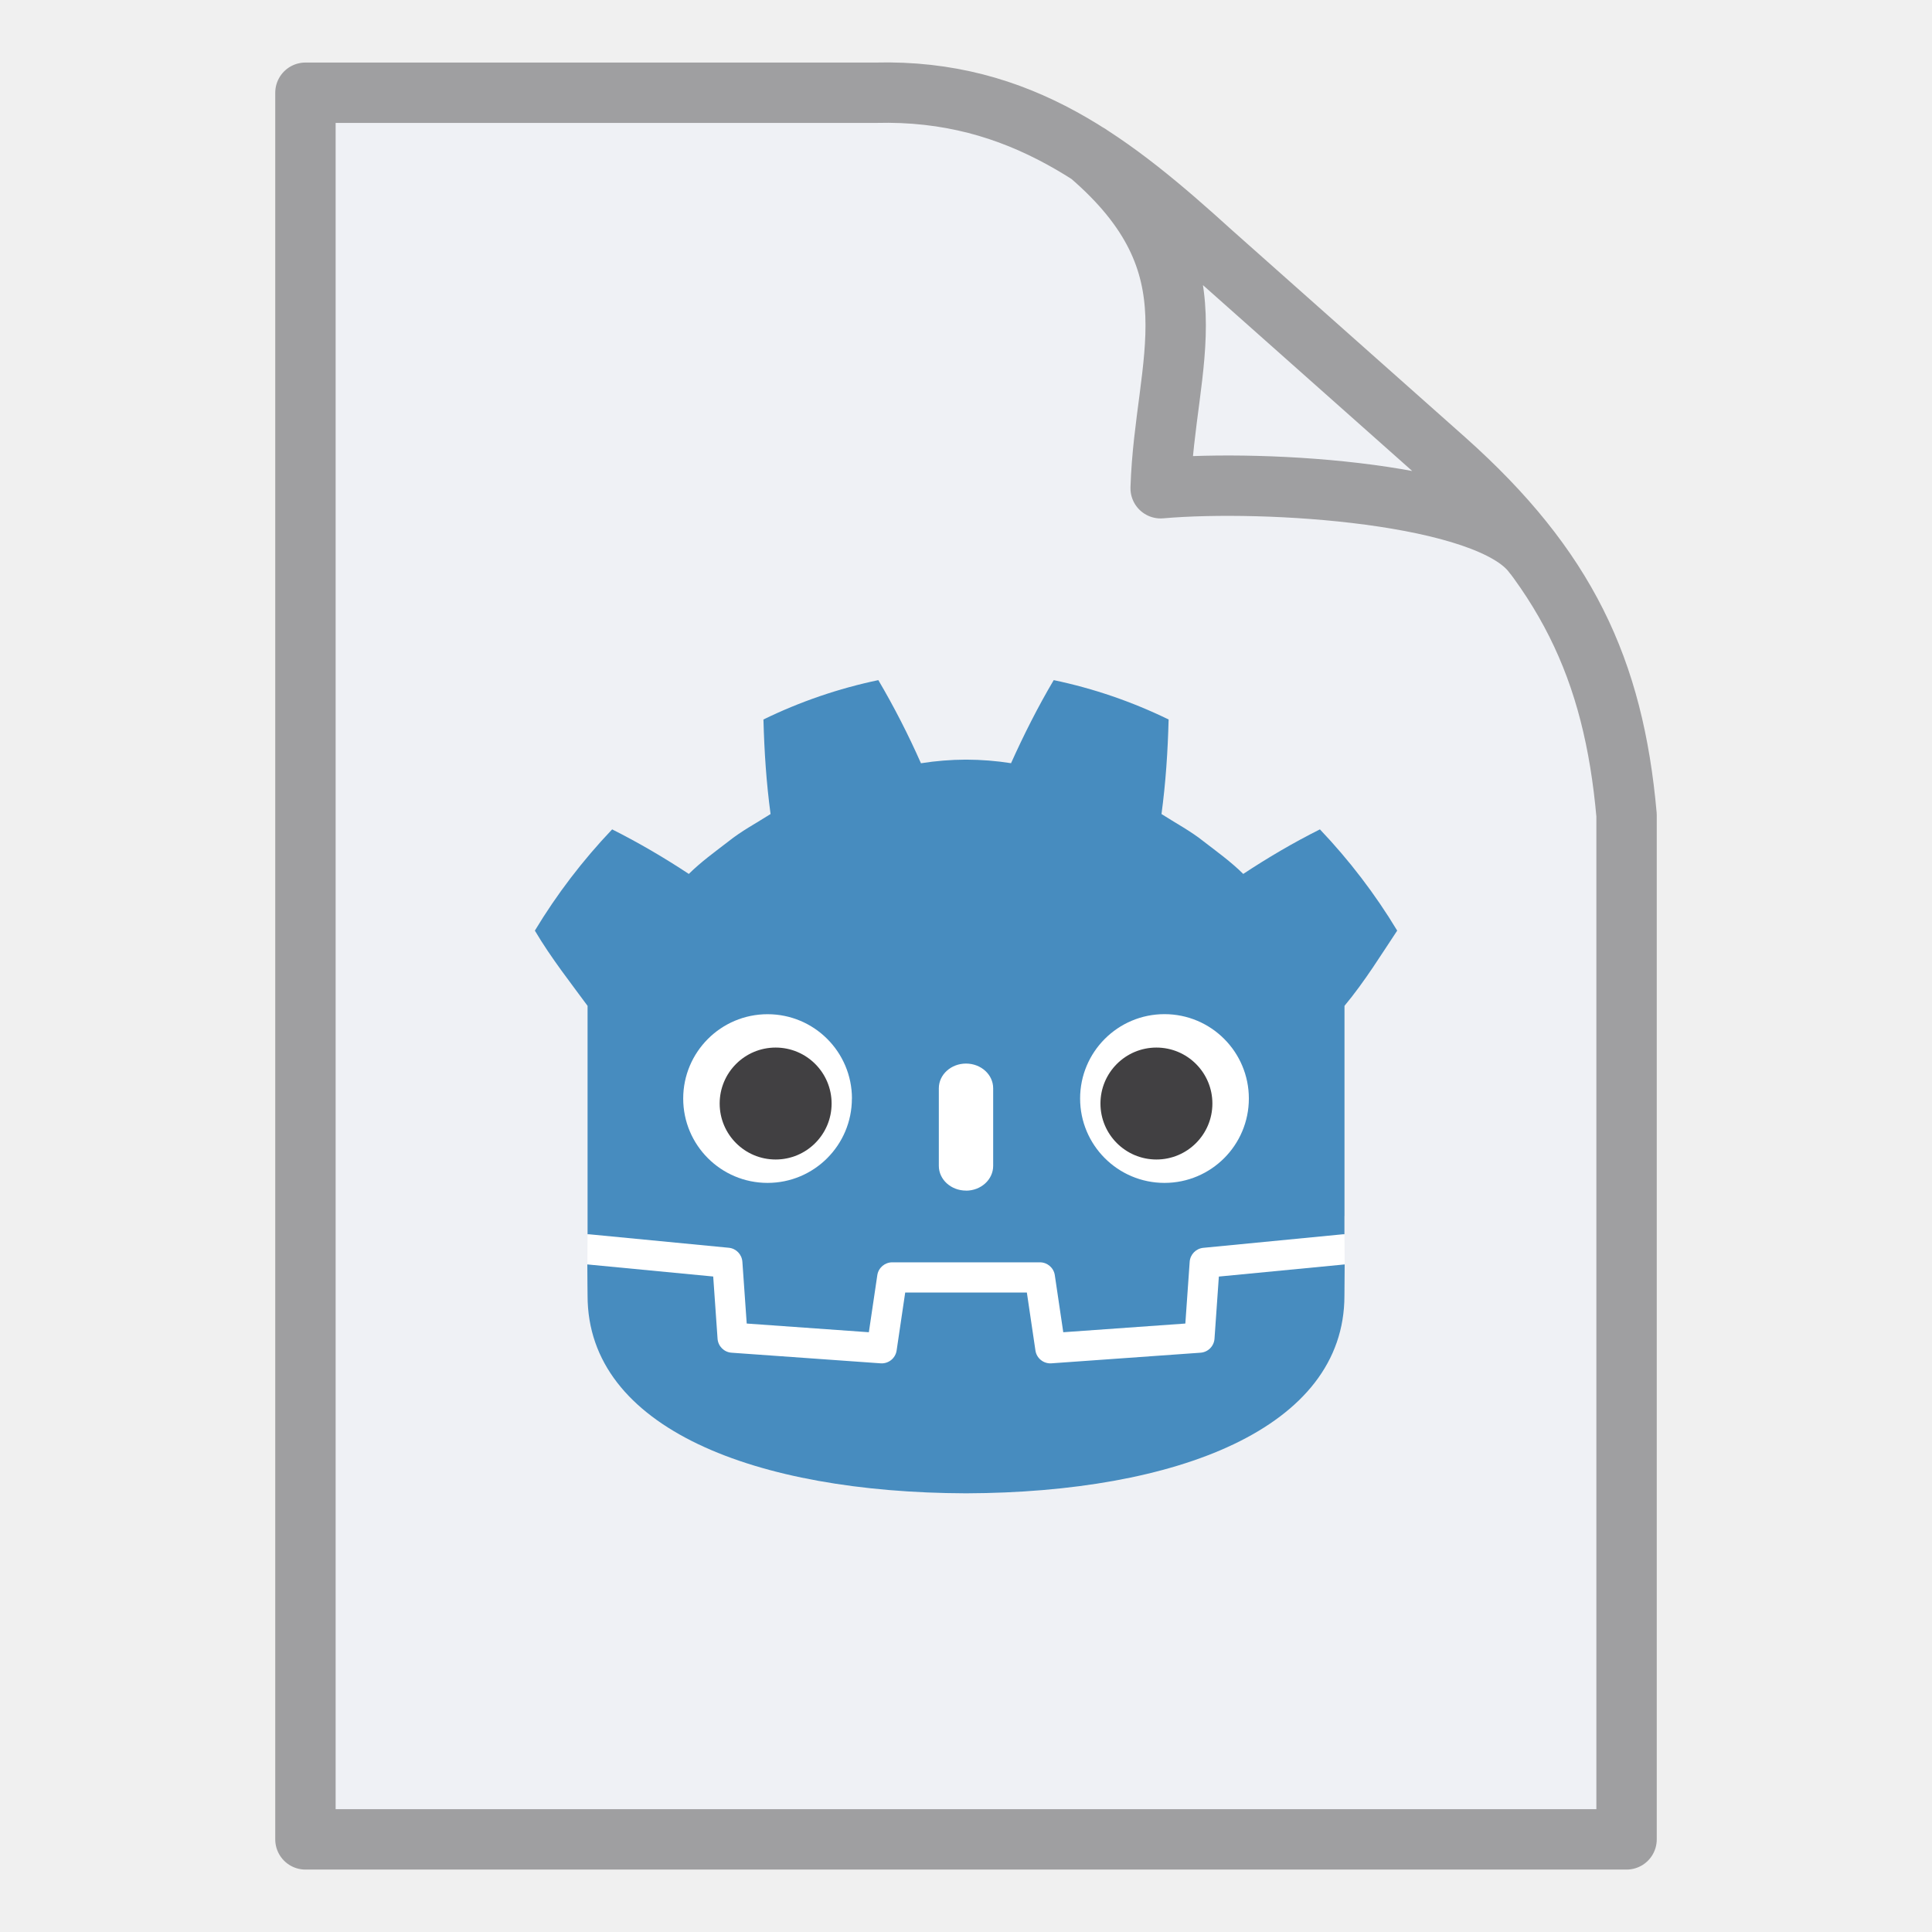
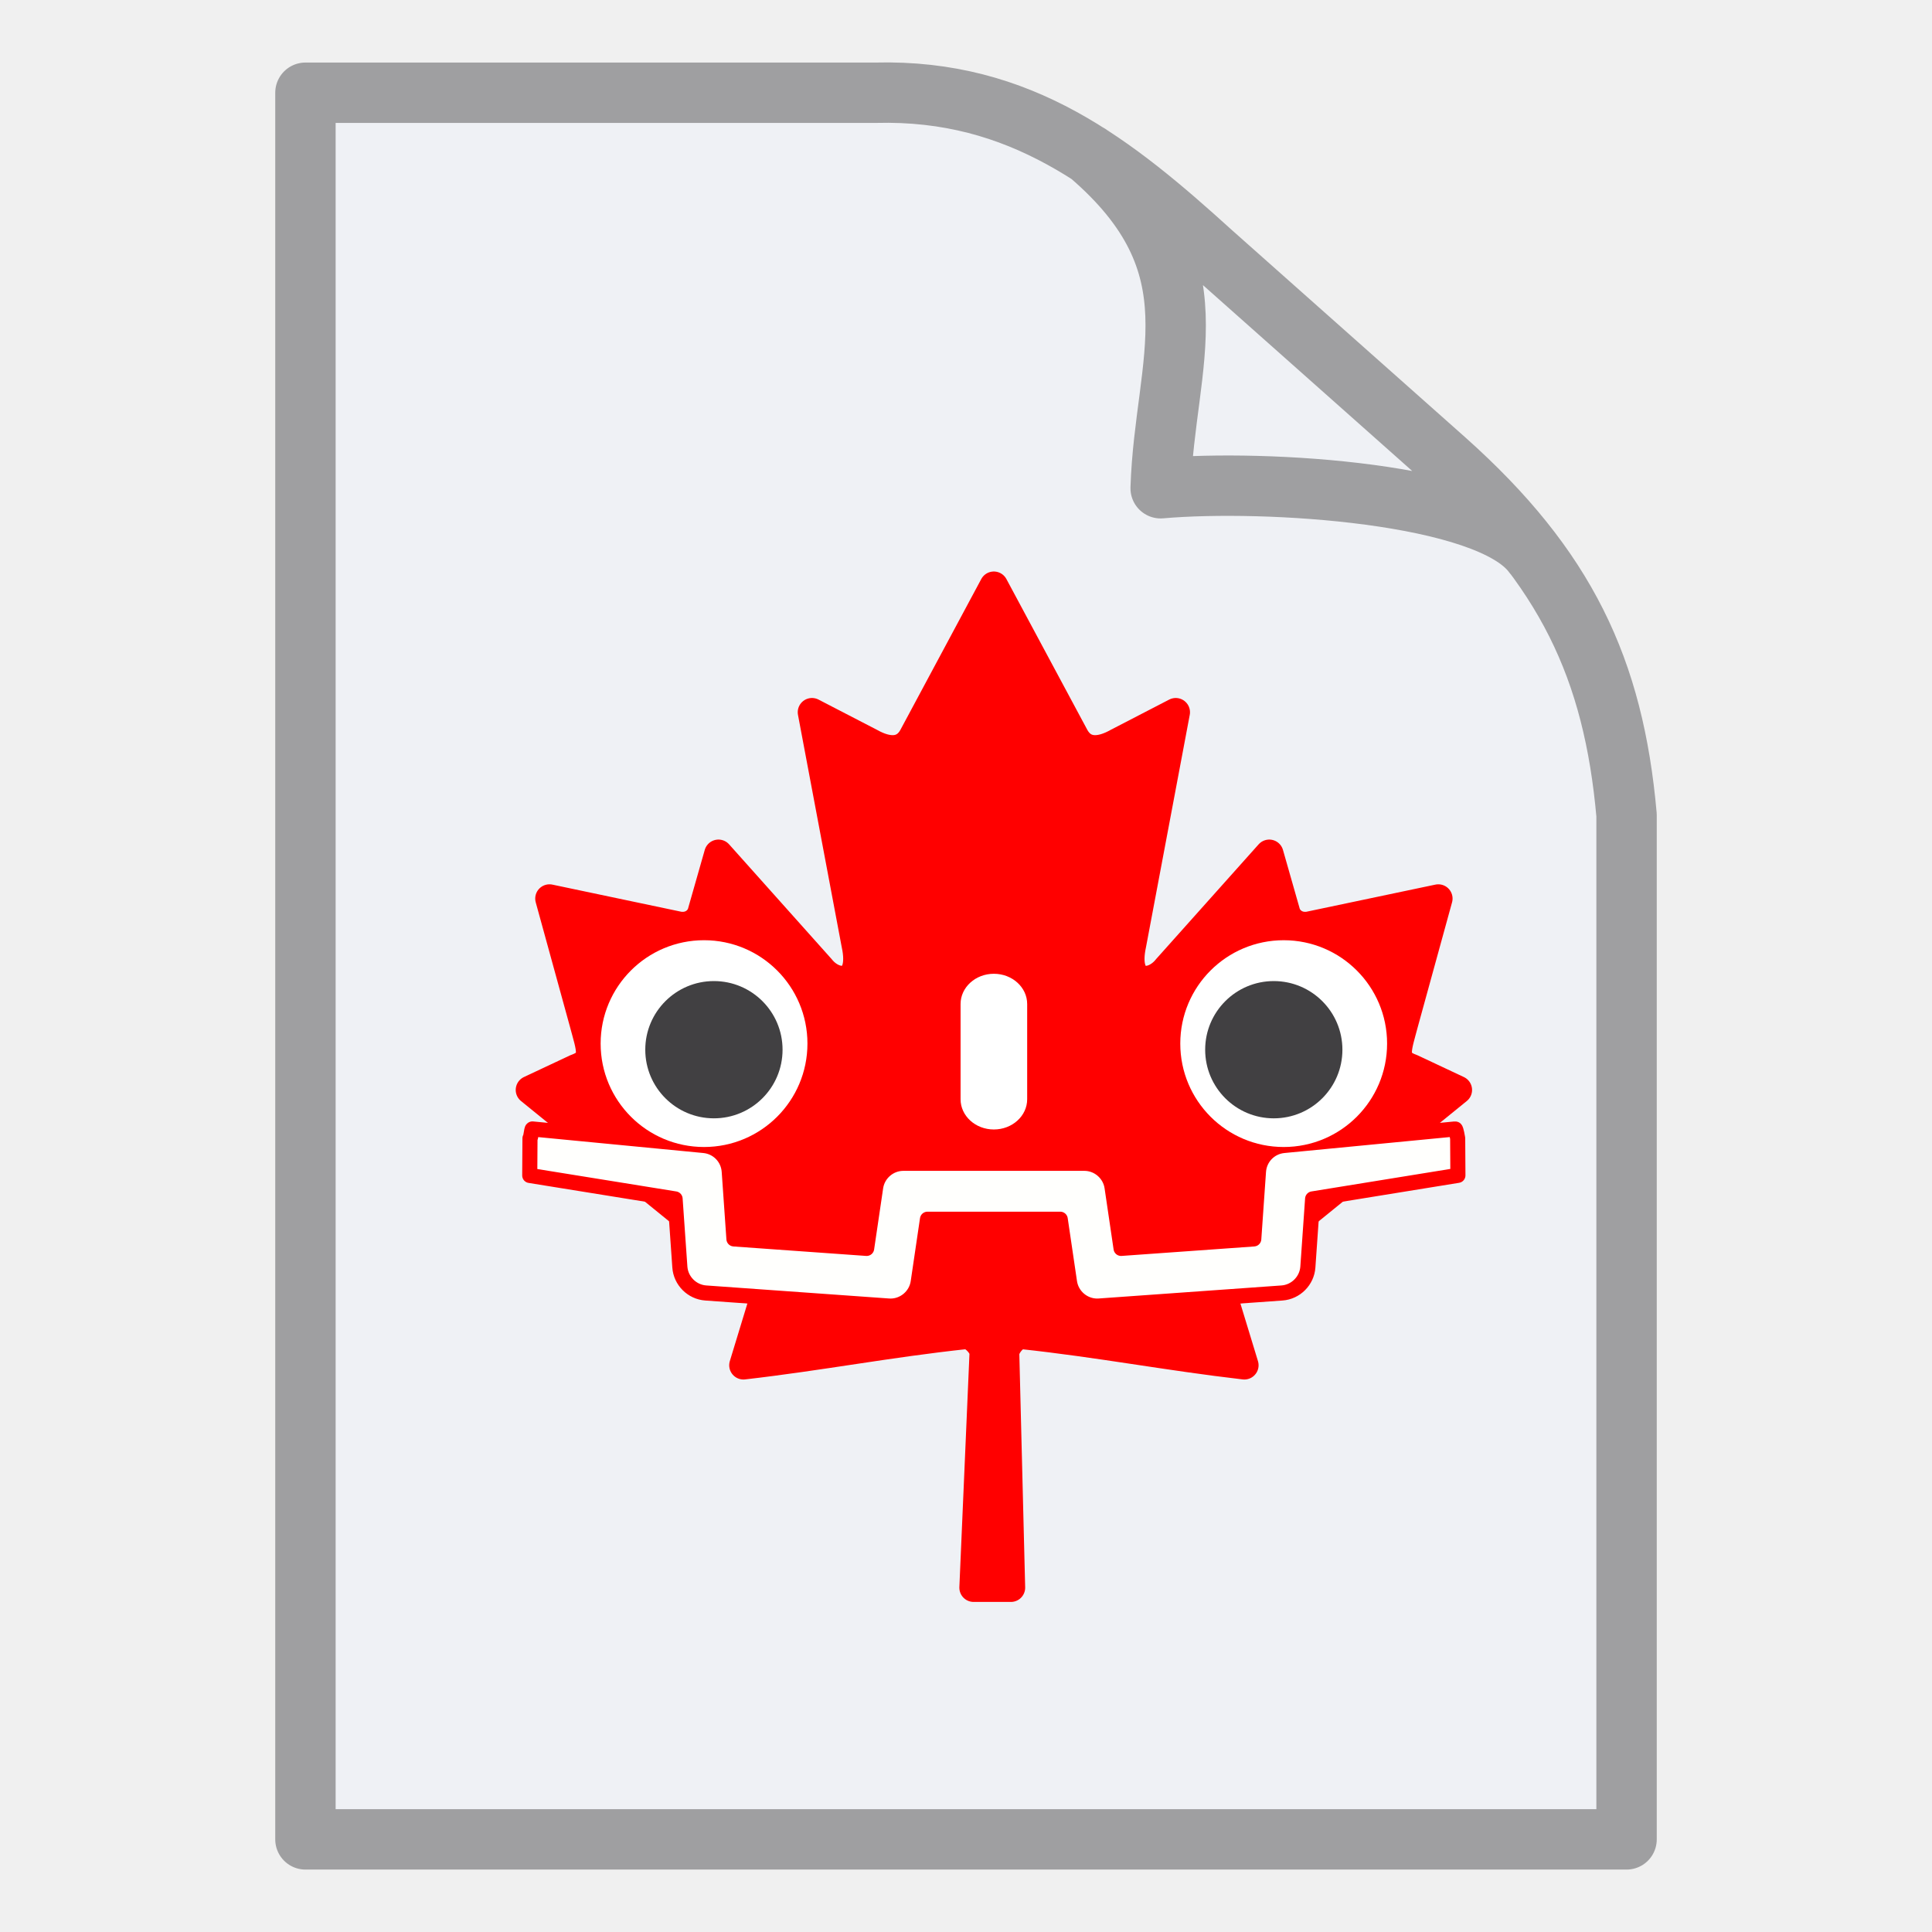
- <svg xmlns="http://www.w3.org/2000/svg" height="32" width="32">
-   <path d="m25.396 9.18c-.736-1.016-4.435-1.245-6.172-1.093.068-2.126.983-3.676-1.186-5.532m-12.979-1.019h9.441c2.41-.063 3.955 1.182 5.576 2.652l3.865 3.433c1.994 1.779 2.785 3.457 3 5.88v16.965h-21.882z" fill="#eff1f5" stroke="#9f9fa1" stroke-linecap="round" stroke-linejoin="round" />
-   <g stroke-width=".32">
-     <path d="m22.268 20.443s-.02-.128-.033-.127l-2.318.224a.377.377 0 0 0 -.34.35l-.064.912-1.793.128-.122-.827a.38.38 0 0 0 -.374-.323h-2.447a.38.38 0 0 0 -.374.323l-.122.827-1.793-.128-.064-.913a.377.377 0 0 0 -.34-.35l-2.32-.223c-.011-.001-.02.127-.032.127l-.003.501 1.964.317.064.921a.38.38 0 0 0 .35.35l2.47.177h.028a.38.38 0 0 0 .373-.322l.125-.851h1.795l.125.851a.38.38 0 0 0 .4.322l2.471-.176a.38.38 0 0 0 .35-.351l.064-.92 1.964-.32z" fill="#fff" />
-     <path d="m9.732 16.66v3.783h.02l2.32.224c.121.012.215.11.224.231l.072 1.024 2.023.144.14-.945c.018-.122.123-.212.246-.213h2.447c.124 0.0.229.091.247.213l.14.945 2.022-.144.072-1.024c.009-.121.104-.218.225-.23l2.318-.225h.02v-.302h.001v-3.481c.337-.404.624-.873.873-1.246-.364-.604-.794-1.166-1.28-1.677-.44.22-.867.472-1.27.738-.202-.2-.43-.364-.653-.536-.22-.176-.466-.305-.701-.456.07-.52.104-1.032.118-1.566-.605-.295-1.244-.514-1.903-.652-.26.438-.499.913-.707 1.376-.245-.039-.492-.058-.74-.059h-.01c-.249.001-.497.021-.742.06-.209-.472-.444-.932-.706-1.377-.659.138-1.298.357-1.903.652.014.534.048 1.046.118 1.566-.235.15-.482.28-.701.456-.223.172-.451.336-.653.536-.403-.266-.83-.517-1.27-.738-.486.511-.916 1.073-1.28 1.677.27.457.608.884.873 1.246z" fill="#478cbf" />
-     <path d="m20.188 21.144-.072 1.029a.25.25 0 0 1 -.231.232l-2.47.176a.25.25 0 0 1 -.265-.213l-.142-.96h-2.015l-.142.96a.25.25 0 0 1 -.265.213l-2.47-.176a.25.25 0 0 1 -.231-.232l-.072-1.03-2.085-.2c0 .224.004.47.004.518 0 2.203 2.793 3.261 6.264 3.273h.009c3.47-.012 6.263-1.07 6.263-3.273l.004-.518z" fill="#478cbf" />
-     <path d="m14.11 18.195a1.397 1.397 0 1 1 -2.794.001 1.397 1.397 0 0 1 2.795 0" fill="#fff" />
-     <path d="m13.774 18.278a.927.927 0 1 1 -1.854 0 .927.927 0 0 1 1.854 0" fill="#414042" />
-     <path d="m16 19.72c-.248 0-.45-.183-.45-.409v-1.286c0-.226.202-.409.45-.409.249 0 .45.183.45.409v1.286c0 .226-.201.41-.45.41m1.89-1.526a1.397 1.397 0 1 0 2.795 0 1.397 1.397 0 0 0 -2.795 0" fill="#fff" />
-     <path d="m18.227 18.278a.927.927 0 1 0 1.854 0 .927.927 0 0 0 -1.854 0" fill="#414042" />
+ <svg xmlns="http://www.w3.org/2000/svg" height="32" width="32" version="1.1" id="svg20">
+   <defs id="defs24" />
+   <path d="m25.396 9.18c-.736-1.016-4.435-1.245-6.172-1.093.068-2.126.983-3.676-1.186-5.532m-12.979-1.019h9.441c2.41-.063 3.955 1.182 5.576 2.652l3.865 3.433c1.994 1.779 2.785 3.457 3 5.88v16.965h-21.882z" fill="#eff1f5" stroke="#9f9fa1" stroke-linecap="round" stroke-linejoin="round" id="path2" />
+   <path id="path8" style="fill:#ff0000;stroke:#ff0000;stroke-width:0.472;stroke-linejoin:round;stroke-miterlimit:4;stroke-dasharray:none;stroke-opacity:1;paint-order:normal" d="m 16.461,9.702 -1.342,2.503 c -0.152,0.272 -0.425,0.247 -0.698,0.095 l -0.972,-0.503 0.724,3.844 c 0.152,0.702 -0.336,0.702 -0.577,0.399 l -1.696,-1.898 -0.275,0.964 c -0.032,0.127 -0.171,0.26 -0.381,0.228 L 9.101,14.883 9.664,16.93 c 0.121,0.456 0.215,0.644 -0.122,0.764 l -0.764,0.359 3.691,2.998 c 0.146,0.113 0.22,0.317 0.168,0.502 l -0.323,1.06 c 1.271,-0.146 2.409,-0.367 3.681,-0.503 0.112,-0.012 0.3,0.173 0.299,0.303 l -0.168,3.884 h 0.618 l -0.097,-3.875 c -7.76e-4,-0.13 0.17,-0.324 0.282,-0.312 1.271,0.136 2.41,0.356 3.681,0.503 l -0.323,-1.06 c -0.052,-0.185 0.022,-0.389 0.168,-0.502 l 3.691,-2.998 -0.764,-0.359 c -0.336,-0.12 -0.242,-0.309 -0.122,-0.764 l 0.563,-2.047 -2.144,0.451 c -0.209,0.032 -0.349,-0.101 -0.381,-0.228 l -0.275,-0.964 -1.696,1.898 c -0.241,0.304 -0.73,0.304 -0.577,-0.399 l 0.724,-3.844 -0.972,0.503 c -0.273,0.152 -0.546,0.177 -0.698,-0.095 z" />
+   <g id="g78" transform="matrix(0.07852285,0,0,-0.07852285,24.14354,18.85427)" style="fill:#fffffd;fill-opacity:1;stroke:#ff0000;stroke-width:3.184;stroke-linejoin:round;stroke-miterlimit:4;stroke-dasharray:none;stroke-opacity:1">
+     <path d="m 0,0 c 0,0 -0.325,1.994 -0.515,1.976 l -36.182,-3.491 c -2.879,-0.278 -5.115,-2.574 -5.317,-5.459 l -0.994,-14.247 -27.992,-1.997 -1.904,12.912 c -0.424,2.872 -2.932,5.037 -5.835,5.037 h -38.188 c -2.902,0 -5.41,-2.165 -5.834,-5.037 l -1.905,-12.912 -27.992,1.997 -0.994,14.247 c -0.202,2.886 -2.438,5.182 -5.317,5.46 l -36.2,3.49 c -0.187,0.018 -0.324,-1.978 -0.511,-1.978 l -0.049,-7.83 30.658,-4.944 1.004,-14.374 c 0.203,-2.91 2.551,-5.263 5.463,-5.472 l 38.551,-2.75 c 0.146,-0.01 0.29,-0.016 0.434,-0.016 2.897,0 5.401,2.166 5.825,5.038 l 1.959,13.286 h 28.005 l 1.959,-13.286 c 0.423,-2.871 2.93,-5.037 5.831,-5.037 0.142,0 0.284,0.005 0.423,0.015 l 38.556,2.75 c 2.911,0.209 5.26,2.562 5.463,5.472 l 1.003,14.374 30.645,4.966 z" style="fill:#fffffd;fill-opacity:1;fill-rule:nonzero;stroke:#ff0000;stroke-width:3.184;stroke-linejoin:round;stroke-miterlimit:4;stroke-dasharray:none;stroke-opacity:1" id="path80" />
+   </g>
+   <g id="g90-3" transform="matrix(0.07852285,0,0,-0.07852285,13.37378,17.28496)" style="stroke-width:0.32">
+     <path d="m 0,0 c 0,-12.052 -9.765,-21.815 -21.813,-21.815 -12.042,0 -21.81,9.763 -21.81,21.815 0,12.044 9.768,21.802 21.81,21.802 C -9.765,21.802 0,12.044 0,0" style="fill:#ffffff;fill-opacity:1;fill-rule:nonzero;stroke:none;stroke-width:0.32" id="path92-5" />
+   </g>
+   <g id="g94-6" transform="matrix(0.07852285,0,0,-0.07852285,12.96165,17.38656)" style="stroke-width:0.32">
+     <path d="m 0,0 c 0,-7.994 -6.479,-14.473 -14.479,-14.473 -7.996,0 -14.479,6.479 -14.479,14.473 0,7.994 6.483,14.479 14.479,14.479 C -6.479,14.479 0,7.994 0,0" style="fill:#414042;fill-opacity:1;fill-rule:nonzero;stroke:none;stroke-width:0.32" id="path96-2" />
+   </g>
+   <g id="g98-9" transform="matrix(0.07852285,0,0,-0.07852285,16.46141,19.26801)" style="stroke-width:0.32">
+     <path d="m 0,7.135 c -3.878,0 -7.021,2.858 -7.021,6.381 v 20.081 c 0,3.52 3.143,6.381 7.021,6.381 3.878,0 7.028,-2.861 7.028,-6.381 v -20.081 C 7.028,9.993 3.878,7.135 0,7.135" style="fill:#ffffff;fill-opacity:1;fill-rule:nonzero;stroke:none;stroke-width:0.32" id="path100-1" />
+   </g>
+   <g id="g102-2" transform="matrix(0.07852285,0,0,-0.07852285,19.54913,17.28504)" style="stroke-width:0.32">
+     <path d="m 0,0 c 0,-12.052 9.765,-21.815 21.815,-21.815 12.041,0 21.808,9.763 21.808,21.815 0,12.044 -9.767,21.802 -21.808,21.802 C 9.765,21.802 0,12.044 0,0" style="fill:#ffffff;fill-opacity:1;fill-rule:nonzero;stroke:none;stroke-width:0.32" id="path104-7" />
+   </g>
+   <g id="g106-0" transform="matrix(0.07852285,0,0,-0.07852285,19.96138,17.38664)" style="stroke-width:0.32">
+     <path d="m 0,0 c 0,-7.994 6.477,-14.473 14.471,-14.473 8.002,0 14.479,6.479 14.479,14.473 0,7.994 -6.477,14.479 -14.479,14.479 C 6.477,14.479 0,7.994 0,0" style="fill:#414042;fill-opacity:1;fill-rule:nonzero;stroke:none;stroke-width:0.32" id="path108-9" />
  </g>
</svg>
